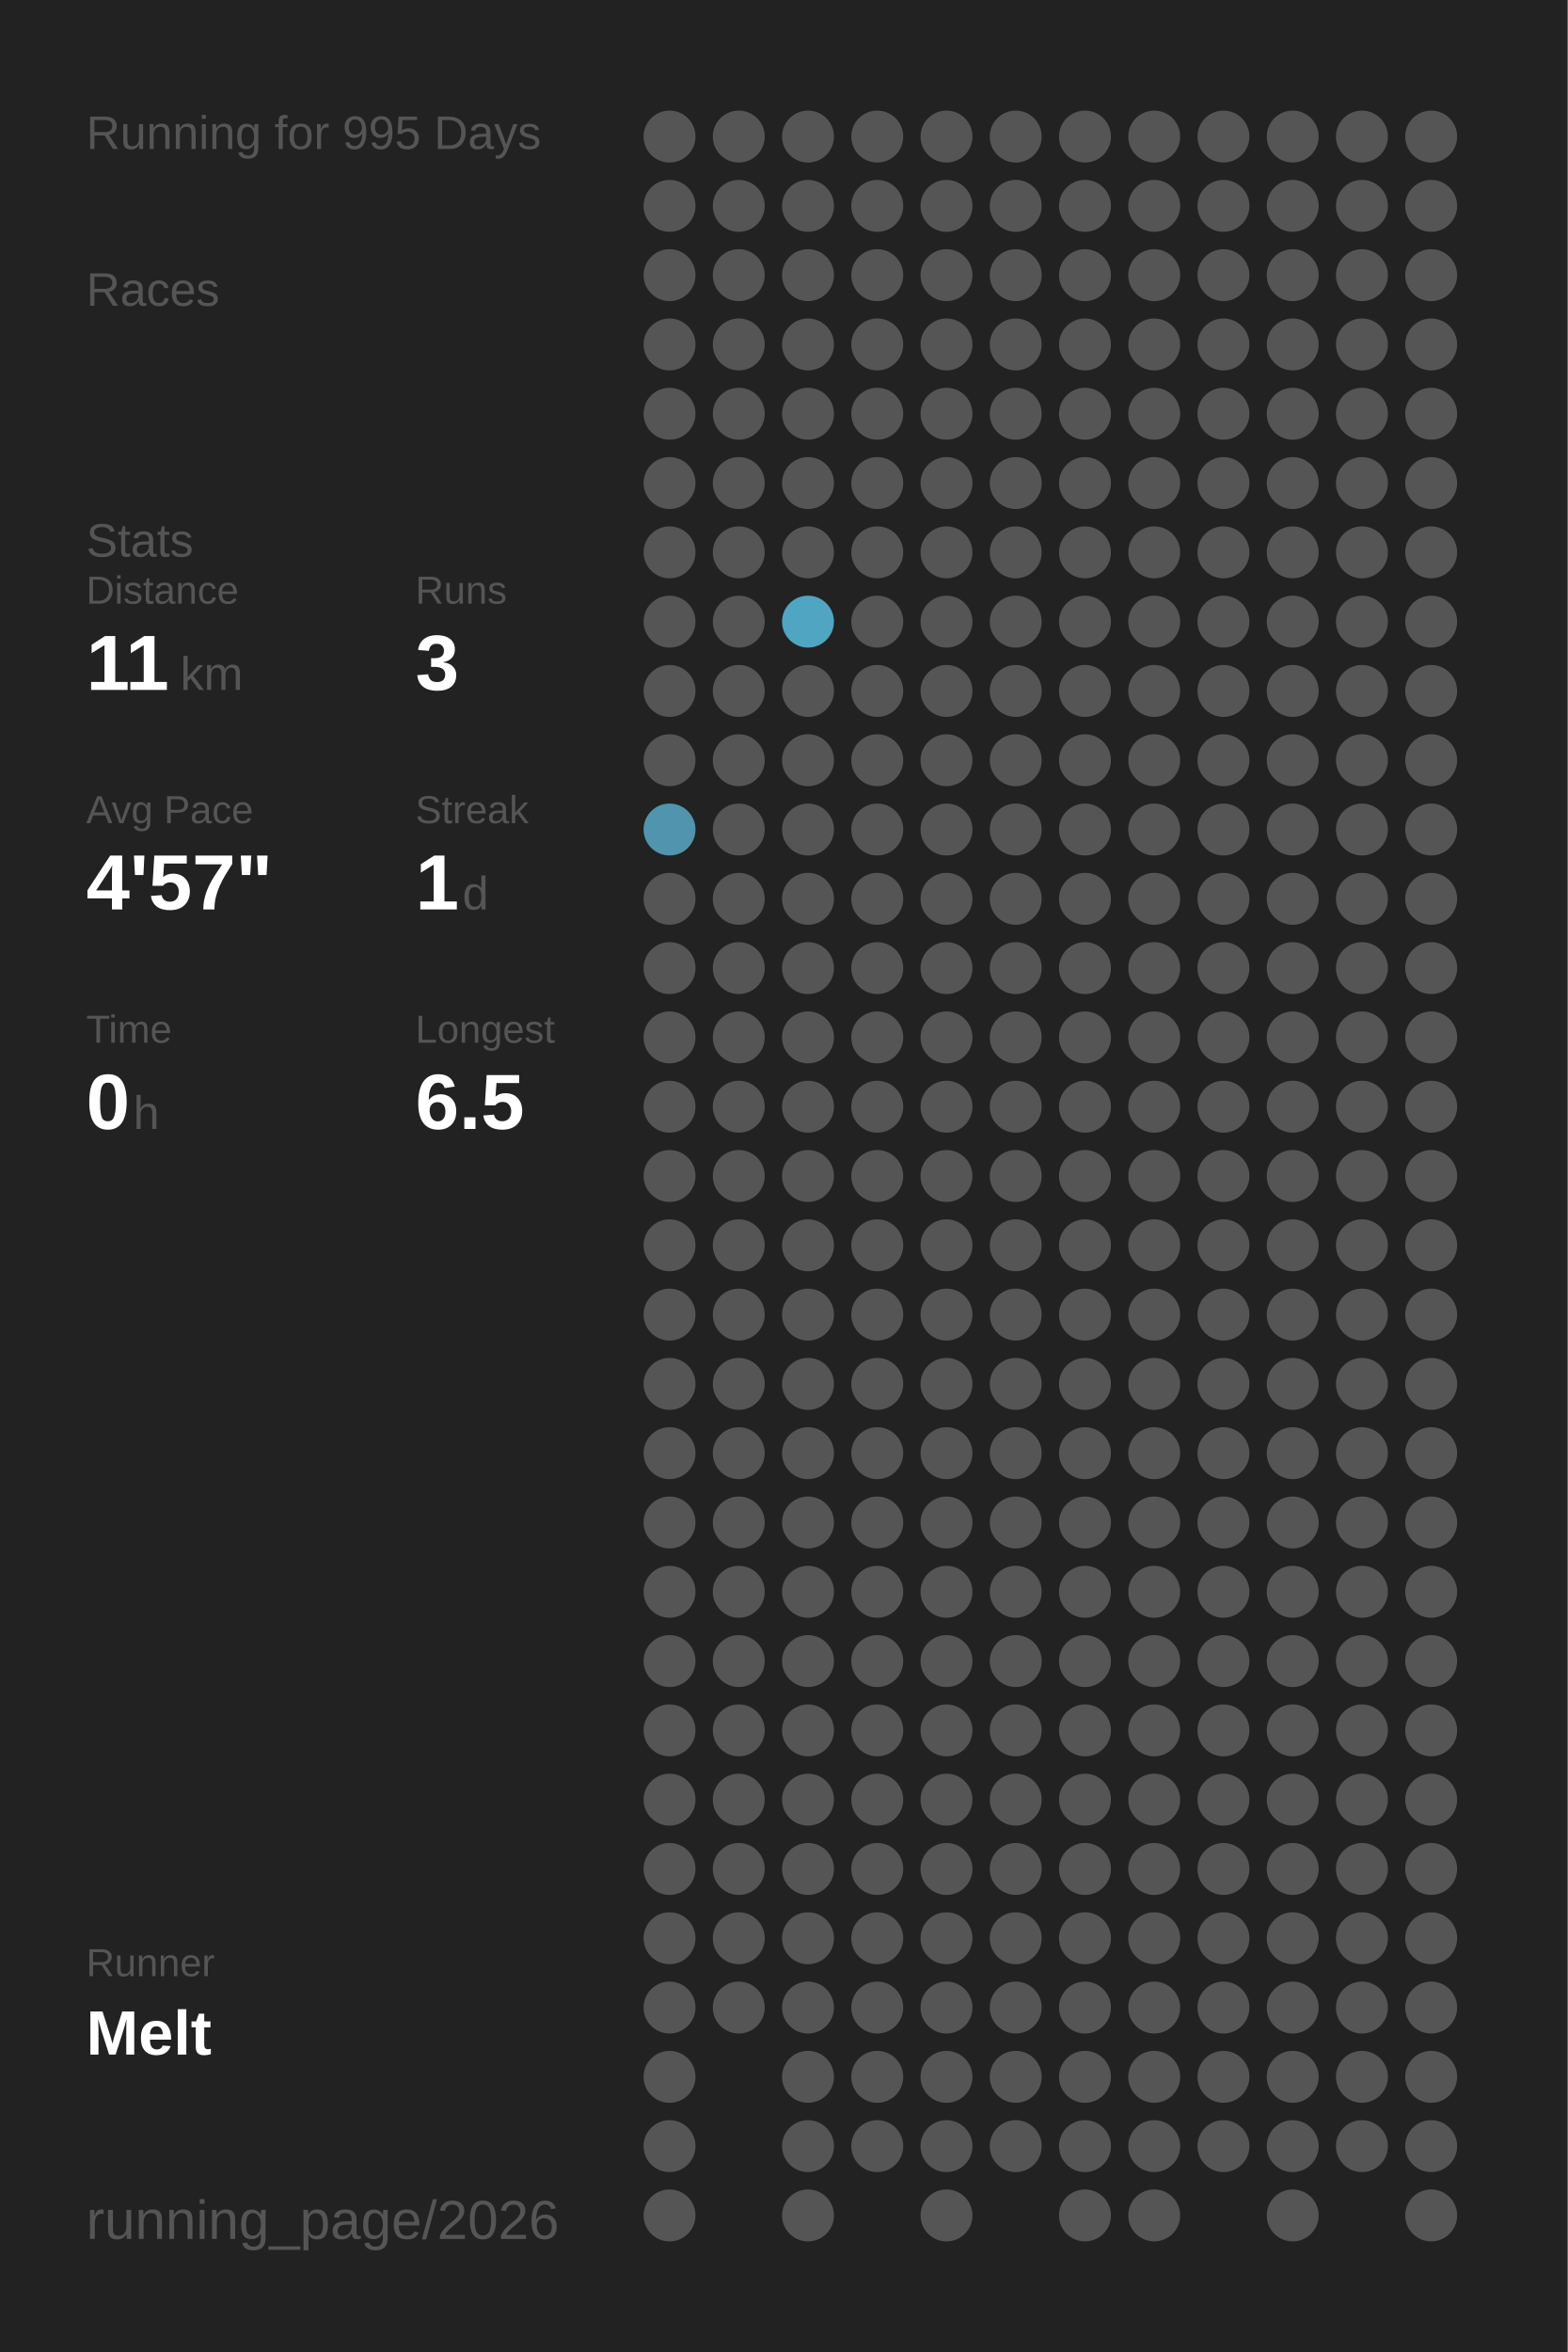
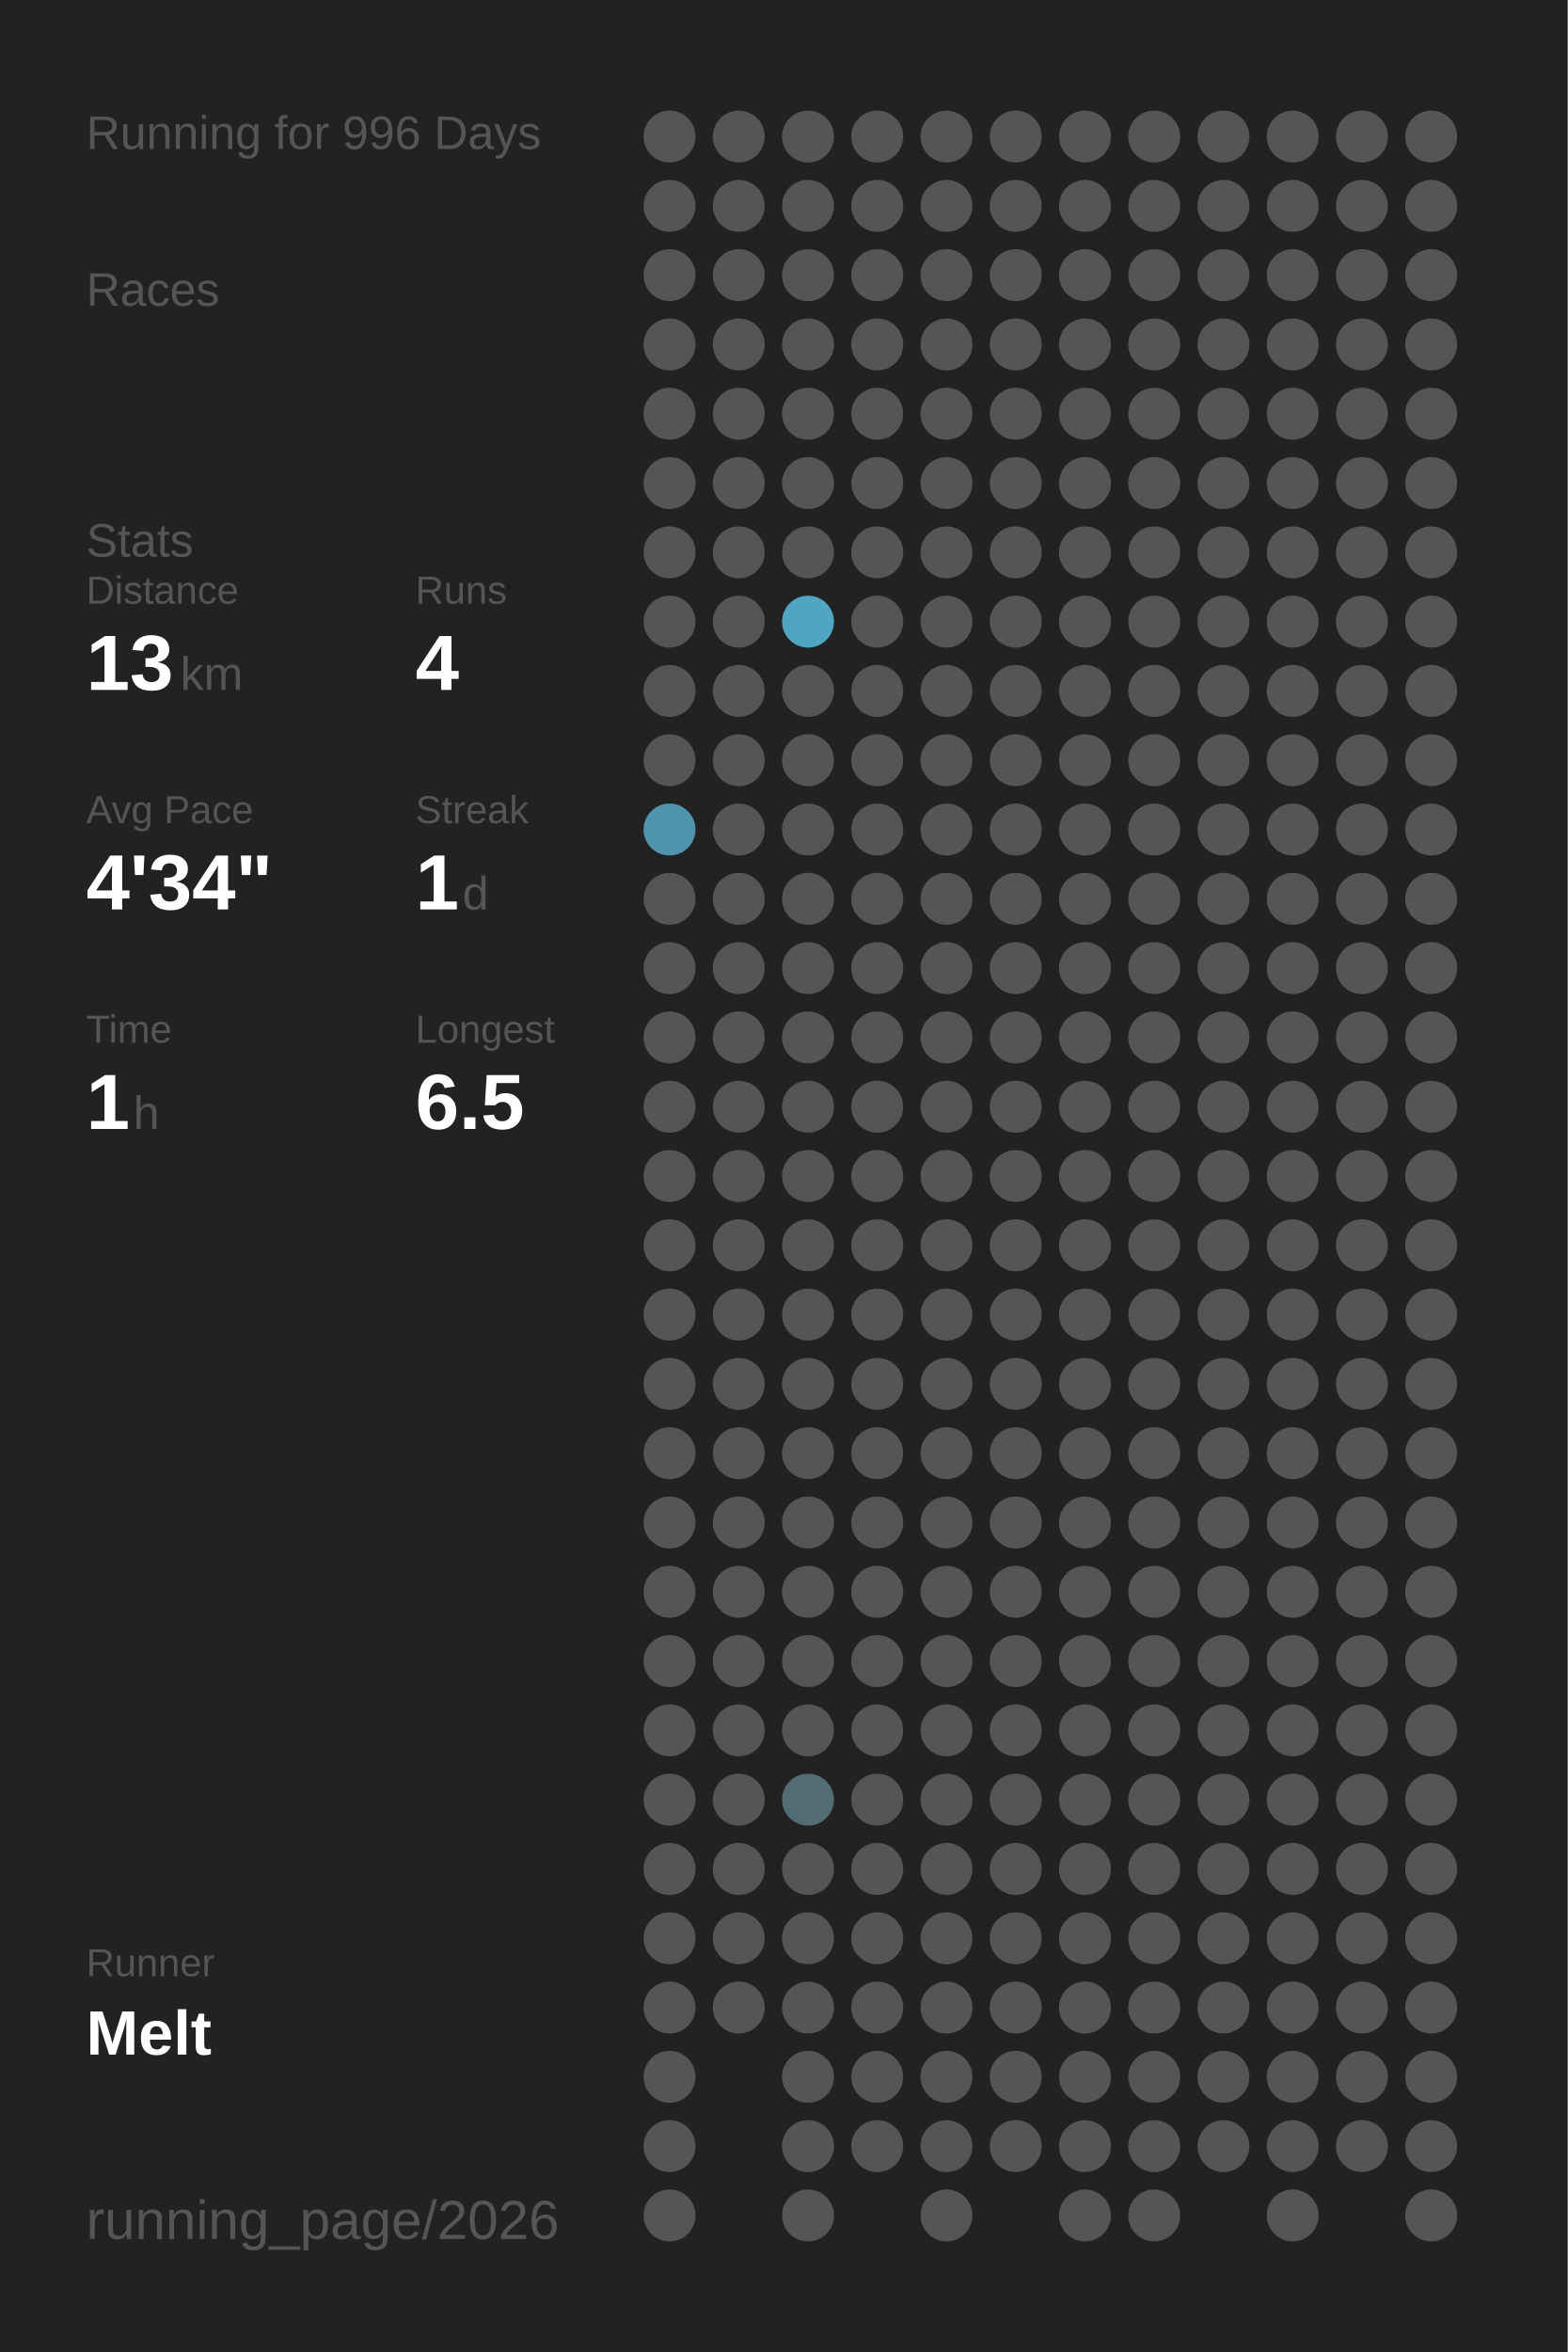
<svg xmlns="http://www.w3.org/2000/svg" baseProfile="full" height="300mm" version="1.1" viewBox="0,0,200,300" width="200mm">
  <defs />
  <rect fill="#222222" height="300" width="200" x="0" y="0" />
-   <text fill="#555555" style="font-size:6px; font-family:Arial;" x="11" y="19">Running for 995 Days</text>
+   <text fill="#555555" style="font-size:6px; font-family:Arial;" x="11" y="19">Running for 996 Days</text>
  <text fill="#555555" style="font-size:6px; font-family:Arial;" x="11" y="39">Races</text>
  <text fill="#555555" style="font-size:6px; font-family:Arial;" x="11" y="71">Stats</text>
  <text fill="#555555" style="font-size:5px; font-family:Arial;" x="11" y="77">Distance</text>
-   <text fill="#FFFFFF" style="font-size:10px; font-family:Arial; font-weight:bold;" x="11" y="88">11</text>
+   <text fill="#FFFFFF" style="font-size:10px; font-family:Arial; font-weight:bold;" x="11" y="88">13</text>
  <text fill="#555555" style="font-size:6px; font-family:Arial;" x="23" y="88">km</text>
  <text fill="#555555" style="font-size:5px; font-family:Arial;" x="53" y="77">Runs</text>
-   <text fill="#FFFFFF" style="font-size:10px; font-family:Arial; font-weight:bold;" x="53" y="88">3</text>
+   <text fill="#FFFFFF" style="font-size:10px; font-family:Arial; font-weight:bold;" x="53" y="88">4</text>
  <text fill="#555555" style="font-size:5px; font-family:Arial;" x="11" y="105">Avg Pace</text>
-   <text fill="#FFFFFF" style="font-size:10px; font-family:Arial; font-weight:bold;" x="11" y="116">4'57"</text>
+   <text fill="#FFFFFF" style="font-size:10px; font-family:Arial; font-weight:bold;" x="11" y="116">4'34"</text>
  <text fill="#555555" style="font-size:5px; font-family:Arial;" x="53" y="105">Streak</text>
  <text fill="#FFFFFF" style="font-size:10px; font-family:Arial; font-weight:bold;" x="53" y="116">1</text>
  <text fill="#555555" style="font-size:6px; font-family:Arial;" x="59" y="116">d</text>
  <text fill="#555555" style="font-size:5px; font-family:Arial;" x="11" y="133">Time</text>
-   <text fill="#FFFFFF" style="font-size:10px; font-family:Arial; font-weight:bold;" x="11" y="144">0</text>
+   <text fill="#FFFFFF" style="font-size:10px; font-family:Arial; font-weight:bold;" x="11" y="144">1</text>
  <text fill="#555555" style="font-size:6px; font-family:Arial;" x="17" y="144">h</text>
  <text fill="#555555" style="font-size:5px; font-family:Arial;" x="53" y="133">Longest</text>
  <text fill="#FFFFFF" style="font-size:10px; font-family:Arial; font-weight:bold;" x="53" y="144">6.5</text>
  <text fill="#555555" style="font-size:5px; font-family:Arial;" x="11" y="252.065">Runner</text>
  <text fill="#FFFFFF" style="font-size:8px; font-family:Arial; font-weight:bold;" x="11" y="262.065">Melt</text>
  <text fill="#555555" style="font-size:7px; font-family:Arial;" x="11" y="285.581">running_page/2026</text>
  <circle cx="85.417" cy="17.419" fill="#555555" r="3.312" />
  <circle cx="85.417" cy="26.258" fill="#555555" r="3.312" />
  <circle cx="85.417" cy="35.097" fill="#555555" r="3.312" />
  <circle cx="85.417" cy="43.935" fill="#555555" r="3.312" />
  <circle cx="85.417" cy="52.774" fill="#555555" r="3.312" />
  <circle cx="85.417" cy="61.613" fill="#555555" r="3.312" />
  <circle cx="85.417" cy="70.452" fill="#555555" r="3.312" />
  <circle cx="85.417" cy="79.29" fill="#555555" r="3.312" />
  <circle cx="85.417" cy="88.129" fill="#555555" r="3.312" />
  <circle cx="85.417" cy="96.968" fill="#555555" r="3.312" />
  <circle cx="85.417" cy="105.806" fill="#5095ad" r="3.312" />
  <circle cx="85.417" cy="114.645" fill="#555555" r="3.312" />
  <circle cx="85.417" cy="123.484" fill="#555555" r="3.312" />
  <circle cx="85.417" cy="132.323" fill="#555555" r="3.312" />
  <circle cx="85.417" cy="141.161" fill="#555555" r="3.312" />
  <circle cx="85.417" cy="150" fill="#555555" r="3.312" />
  <circle cx="85.417" cy="158.839" fill="#555555" r="3.312" />
  <circle cx="85.417" cy="167.677" fill="#555555" r="3.312" />
  <circle cx="85.417" cy="176.516" fill="#555555" r="3.312" />
  <circle cx="85.417" cy="185.355" fill="#555555" r="3.312" />
  <circle cx="85.417" cy="194.194" fill="#555555" r="3.312" />
  <circle cx="85.417" cy="203.032" fill="#555555" r="3.312" />
  <circle cx="85.417" cy="211.871" fill="#555555" r="3.312" />
  <circle cx="85.417" cy="220.71" fill="#555555" r="3.312" />
  <circle cx="85.417" cy="229.548" fill="#555555" r="3.312" />
  <circle cx="85.417" cy="238.387" fill="#555555" r="3.312" />
  <circle cx="85.417" cy="247.226" fill="#555555" r="3.312" />
  <circle cx="85.417" cy="256.065" fill="#555555" r="3.312" />
  <circle cx="85.417" cy="264.903" fill="#555555" r="3.312" />
  <circle cx="85.417" cy="273.742" fill="#555555" r="3.312" />
  <circle cx="85.417" cy="282.581" fill="#555555" r="3.312" />
  <circle cx="94.25" cy="17.419" fill="#555555" r="3.312" />
  <circle cx="94.25" cy="26.258" fill="#555555" r="3.312" />
  <circle cx="94.25" cy="35.097" fill="#555555" r="3.312" />
  <circle cx="94.25" cy="43.935" fill="#555555" r="3.312" />
  <circle cx="94.25" cy="52.774" fill="#555555" r="3.312" />
  <circle cx="94.25" cy="61.613" fill="#555555" r="3.312" />
  <circle cx="94.25" cy="70.452" fill="#555555" r="3.312" />
  <circle cx="94.25" cy="79.29" fill="#555555" r="3.312" />
  <circle cx="94.25" cy="88.129" fill="#555555" r="3.312" />
  <circle cx="94.25" cy="96.968" fill="#555555" r="3.312" />
  <circle cx="94.25" cy="105.806" fill="#555555" r="3.312" />
  <circle cx="94.25" cy="114.645" fill="#555555" r="3.312" />
  <circle cx="94.25" cy="123.484" fill="#555555" r="3.312" />
  <circle cx="94.25" cy="132.323" fill="#555555" r="3.312" />
  <circle cx="94.25" cy="141.161" fill="#555555" r="3.312" />
  <circle cx="94.25" cy="150" fill="#555555" r="3.312" />
  <circle cx="94.25" cy="158.839" fill="#555555" r="3.312" />
  <circle cx="94.25" cy="167.677" fill="#555555" r="3.312" />
  <circle cx="94.25" cy="176.516" fill="#555555" r="3.312" />
  <circle cx="94.25" cy="185.355" fill="#555555" r="3.312" />
  <circle cx="94.25" cy="194.194" fill="#555555" r="3.312" />
  <circle cx="94.25" cy="203.032" fill="#555555" r="3.312" />
  <circle cx="94.25" cy="211.871" fill="#555555" r="3.312" />
  <circle cx="94.25" cy="220.71" fill="#555555" r="3.312" />
  <circle cx="94.25" cy="229.548" fill="#555555" r="3.312" />
  <circle cx="94.25" cy="238.387" fill="#555555" r="3.312" />
  <circle cx="94.25" cy="247.226" fill="#555555" r="3.312" />
  <circle cx="94.25" cy="256.065" fill="#555555" r="3.312" />
  <circle cx="103.083" cy="17.419" fill="#555555" r="3.312" />
  <circle cx="103.083" cy="26.258" fill="#555555" r="3.312" />
  <circle cx="103.083" cy="35.097" fill="#555555" r="3.312" />
  <circle cx="103.083" cy="43.935" fill="#555555" r="3.312" />
  <circle cx="103.083" cy="52.774" fill="#555555" r="3.312" />
  <circle cx="103.083" cy="61.613" fill="#555555" r="3.312" />
  <circle cx="103.083" cy="70.452" fill="#555555" r="3.312" />
  <circle cx="103.083" cy="79.29" fill="#4fa5c2" r="3.312" />
  <circle cx="103.083" cy="88.129" fill="#555555" r="3.312" />
  <circle cx="103.083" cy="96.968" fill="#555555" r="3.312" />
  <circle cx="103.083" cy="105.806" fill="#555555" r="3.312" />
  <circle cx="103.083" cy="114.645" fill="#555555" r="3.312" />
  <circle cx="103.083" cy="123.484" fill="#555555" r="3.312" />
  <circle cx="103.083" cy="132.323" fill="#555555" r="3.312" />
  <circle cx="103.083" cy="141.161" fill="#555555" r="3.312" />
  <circle cx="103.083" cy="150" fill="#555555" r="3.312" />
  <circle cx="103.083" cy="158.839" fill="#555555" r="3.312" />
  <circle cx="103.083" cy="167.677" fill="#555555" r="3.312" />
  <circle cx="103.083" cy="176.516" fill="#555555" r="3.312" />
  <circle cx="103.083" cy="185.355" fill="#555555" r="3.312" />
  <circle cx="103.083" cy="194.194" fill="#555555" r="3.312" />
  <circle cx="103.083" cy="203.032" fill="#555555" r="3.312" />
  <circle cx="103.083" cy="211.871" fill="#555555" r="3.312" />
  <circle cx="103.083" cy="220.71" fill="#555555" r="3.312" />
-   <circle cx="103.083" cy="229.548" fill="#555555" r="3.312" />
+   <circle cx="103.083" cy="229.548" fill="#536b73" r="3.312" />
  <circle cx="103.083" cy="238.387" fill="#555555" r="3.312" />
  <circle cx="103.083" cy="247.226" fill="#555555" r="3.312" />
  <circle cx="103.083" cy="256.065" fill="#555555" r="3.312" />
  <circle cx="103.083" cy="264.903" fill="#555555" r="3.312" />
  <circle cx="103.083" cy="273.742" fill="#555555" r="3.312" />
  <circle cx="103.083" cy="282.581" fill="#555555" r="3.312" />
  <circle cx="111.917" cy="17.419" fill="#555555" r="3.312" />
  <circle cx="111.917" cy="26.258" fill="#555555" r="3.312" />
  <circle cx="111.917" cy="35.097" fill="#555555" r="3.312" />
  <circle cx="111.917" cy="43.935" fill="#555555" r="3.312" />
  <circle cx="111.917" cy="52.774" fill="#555555" r="3.312" />
  <circle cx="111.917" cy="61.613" fill="#555555" r="3.312" />
  <circle cx="111.917" cy="70.452" fill="#555555" r="3.312" />
  <circle cx="111.917" cy="79.29" fill="#555555" r="3.312" />
  <circle cx="111.917" cy="88.129" fill="#555555" r="3.312" />
  <circle cx="111.917" cy="96.968" fill="#555555" r="3.312" />
  <circle cx="111.917" cy="105.806" fill="#555555" r="3.312" />
  <circle cx="111.917" cy="114.645" fill="#555555" r="3.312" />
  <circle cx="111.917" cy="123.484" fill="#555555" r="3.312" />
  <circle cx="111.917" cy="132.323" fill="#555555" r="3.312" />
  <circle cx="111.917" cy="141.161" fill="#555555" r="3.312" />
  <circle cx="111.917" cy="150" fill="#555555" r="3.312" />
  <circle cx="111.917" cy="158.839" fill="#555555" r="3.312" />
  <circle cx="111.917" cy="167.677" fill="#555555" r="3.312" />
  <circle cx="111.917" cy="176.516" fill="#555555" r="3.312" />
  <circle cx="111.917" cy="185.355" fill="#555555" r="3.312" />
  <circle cx="111.917" cy="194.194" fill="#555555" r="3.312" />
  <circle cx="111.917" cy="203.032" fill="#555555" r="3.312" />
  <circle cx="111.917" cy="211.871" fill="#555555" r="3.312" />
  <circle cx="111.917" cy="220.71" fill="#555555" r="3.312" />
  <circle cx="111.917" cy="229.548" fill="#555555" r="3.312" />
  <circle cx="111.917" cy="238.387" fill="#555555" r="3.312" />
  <circle cx="111.917" cy="247.226" fill="#555555" r="3.312" />
  <circle cx="111.917" cy="256.065" fill="#555555" r="3.312" />
  <circle cx="111.917" cy="264.903" fill="#555555" r="3.312" />
  <circle cx="111.917" cy="273.742" fill="#555555" r="3.312" />
  <circle cx="120.75" cy="17.419" fill="#555555" r="3.312" />
  <circle cx="120.75" cy="26.258" fill="#555555" r="3.312" />
  <circle cx="120.75" cy="35.097" fill="#555555" r="3.312" />
  <circle cx="120.75" cy="43.935" fill="#555555" r="3.312" />
  <circle cx="120.75" cy="52.774" fill="#555555" r="3.312" />
  <circle cx="120.75" cy="61.613" fill="#555555" r="3.312" />
  <circle cx="120.75" cy="70.452" fill="#555555" r="3.312" />
  <circle cx="120.75" cy="79.29" fill="#555555" r="3.312" />
  <circle cx="120.75" cy="88.129" fill="#555555" r="3.312" />
  <circle cx="120.75" cy="96.968" fill="#555555" r="3.312" />
  <circle cx="120.75" cy="105.806" fill="#555555" r="3.312" />
  <circle cx="120.75" cy="114.645" fill="#555555" r="3.312" />
  <circle cx="120.75" cy="123.484" fill="#555555" r="3.312" />
  <circle cx="120.75" cy="132.323" fill="#555555" r="3.312" />
  <circle cx="120.75" cy="141.161" fill="#555555" r="3.312" />
  <circle cx="120.75" cy="150" fill="#555555" r="3.312" />
  <circle cx="120.75" cy="158.839" fill="#555555" r="3.312" />
  <circle cx="120.75" cy="167.677" fill="#555555" r="3.312" />
  <circle cx="120.75" cy="176.516" fill="#555555" r="3.312" />
  <circle cx="120.75" cy="185.355" fill="#555555" r="3.312" />
  <circle cx="120.75" cy="194.194" fill="#555555" r="3.312" />
  <circle cx="120.75" cy="203.032" fill="#555555" r="3.312" />
  <circle cx="120.75" cy="211.871" fill="#555555" r="3.312" />
  <circle cx="120.75" cy="220.71" fill="#555555" r="3.312" />
  <circle cx="120.75" cy="229.548" fill="#555555" r="3.312" />
  <circle cx="120.75" cy="238.387" fill="#555555" r="3.312" />
  <circle cx="120.75" cy="247.226" fill="#555555" r="3.312" />
  <circle cx="120.75" cy="256.065" fill="#555555" r="3.312" />
  <circle cx="120.75" cy="264.903" fill="#555555" r="3.312" />
  <circle cx="120.75" cy="273.742" fill="#555555" r="3.312" />
  <circle cx="120.75" cy="282.581" fill="#555555" r="3.312" />
  <circle cx="129.583" cy="17.419" fill="#555555" r="3.312" />
  <circle cx="129.583" cy="26.258" fill="#555555" r="3.312" />
  <circle cx="129.583" cy="35.097" fill="#555555" r="3.312" />
  <circle cx="129.583" cy="43.935" fill="#555555" r="3.312" />
  <circle cx="129.583" cy="52.774" fill="#555555" r="3.312" />
  <circle cx="129.583" cy="61.613" fill="#555555" r="3.312" />
  <circle cx="129.583" cy="70.452" fill="#555555" r="3.312" />
  <circle cx="129.583" cy="79.29" fill="#555555" r="3.312" />
  <circle cx="129.583" cy="88.129" fill="#555555" r="3.312" />
  <circle cx="129.583" cy="96.968" fill="#555555" r="3.312" />
  <circle cx="129.583" cy="105.806" fill="#555555" r="3.312" />
  <circle cx="129.583" cy="114.645" fill="#555555" r="3.312" />
  <circle cx="129.583" cy="123.484" fill="#555555" r="3.312" />
  <circle cx="129.583" cy="132.323" fill="#555555" r="3.312" />
  <circle cx="129.583" cy="141.161" fill="#555555" r="3.312" />
  <circle cx="129.583" cy="150" fill="#555555" r="3.312" />
  <circle cx="129.583" cy="158.839" fill="#555555" r="3.312" />
  <circle cx="129.583" cy="167.677" fill="#555555" r="3.312" />
  <circle cx="129.583" cy="176.516" fill="#555555" r="3.312" />
  <circle cx="129.583" cy="185.355" fill="#555555" r="3.312" />
  <circle cx="129.583" cy="194.194" fill="#555555" r="3.312" />
  <circle cx="129.583" cy="203.032" fill="#555555" r="3.312" />
  <circle cx="129.583" cy="211.871" fill="#555555" r="3.312" />
  <circle cx="129.583" cy="220.71" fill="#555555" r="3.312" />
  <circle cx="129.583" cy="229.548" fill="#555555" r="3.312" />
  <circle cx="129.583" cy="238.387" fill="#555555" r="3.312" />
  <circle cx="129.583" cy="247.226" fill="#555555" r="3.312" />
  <circle cx="129.583" cy="256.065" fill="#555555" r="3.312" />
  <circle cx="129.583" cy="264.903" fill="#555555" r="3.312" />
  <circle cx="129.583" cy="273.742" fill="#555555" r="3.312" />
  <circle cx="138.417" cy="17.419" fill="#555555" r="3.312" />
  <circle cx="138.417" cy="26.258" fill="#555555" r="3.312" />
  <circle cx="138.417" cy="35.097" fill="#555555" r="3.312" />
  <circle cx="138.417" cy="43.935" fill="#555555" r="3.312" />
  <circle cx="138.417" cy="52.774" fill="#555555" r="3.312" />
  <circle cx="138.417" cy="61.613" fill="#555555" r="3.312" />
  <circle cx="138.417" cy="70.452" fill="#555555" r="3.312" />
  <circle cx="138.417" cy="79.29" fill="#555555" r="3.312" />
  <circle cx="138.417" cy="88.129" fill="#555555" r="3.312" />
  <circle cx="138.417" cy="96.968" fill="#555555" r="3.312" />
  <circle cx="138.417" cy="105.806" fill="#555555" r="3.312" />
  <circle cx="138.417" cy="114.645" fill="#555555" r="3.312" />
  <circle cx="138.417" cy="123.484" fill="#555555" r="3.312" />
  <circle cx="138.417" cy="132.323" fill="#555555" r="3.312" />
  <circle cx="138.417" cy="141.161" fill="#555555" r="3.312" />
  <circle cx="138.417" cy="150" fill="#555555" r="3.312" />
  <circle cx="138.417" cy="158.839" fill="#555555" r="3.312" />
  <circle cx="138.417" cy="167.677" fill="#555555" r="3.312" />
  <circle cx="138.417" cy="176.516" fill="#555555" r="3.312" />
  <circle cx="138.417" cy="185.355" fill="#555555" r="3.312" />
  <circle cx="138.417" cy="194.194" fill="#555555" r="3.312" />
  <circle cx="138.417" cy="203.032" fill="#555555" r="3.312" />
  <circle cx="138.417" cy="211.871" fill="#555555" r="3.312" />
  <circle cx="138.417" cy="220.71" fill="#555555" r="3.312" />
  <circle cx="138.417" cy="229.548" fill="#555555" r="3.312" />
  <circle cx="138.417" cy="238.387" fill="#555555" r="3.312" />
  <circle cx="138.417" cy="247.226" fill="#555555" r="3.312" />
  <circle cx="138.417" cy="256.065" fill="#555555" r="3.312" />
  <circle cx="138.417" cy="264.903" fill="#555555" r="3.312" />
  <circle cx="138.417" cy="273.742" fill="#555555" r="3.312" />
  <circle cx="138.417" cy="282.581" fill="#555555" r="3.312" />
  <circle cx="147.25" cy="17.419" fill="#555555" r="3.312" />
  <circle cx="147.25" cy="26.258" fill="#555555" r="3.312" />
  <circle cx="147.25" cy="35.097" fill="#555555" r="3.312" />
  <circle cx="147.25" cy="43.935" fill="#555555" r="3.312" />
  <circle cx="147.25" cy="52.774" fill="#555555" r="3.312" />
  <circle cx="147.25" cy="61.613" fill="#555555" r="3.312" />
  <circle cx="147.25" cy="70.452" fill="#555555" r="3.312" />
  <circle cx="147.25" cy="79.29" fill="#555555" r="3.312" />
  <circle cx="147.25" cy="88.129" fill="#555555" r="3.312" />
  <circle cx="147.25" cy="96.968" fill="#555555" r="3.312" />
  <circle cx="147.25" cy="105.806" fill="#555555" r="3.312" />
  <circle cx="147.25" cy="114.645" fill="#555555" r="3.312" />
  <circle cx="147.25" cy="123.484" fill="#555555" r="3.312" />
  <circle cx="147.25" cy="132.323" fill="#555555" r="3.312" />
  <circle cx="147.25" cy="141.161" fill="#555555" r="3.312" />
  <circle cx="147.25" cy="150" fill="#555555" r="3.312" />
  <circle cx="147.25" cy="158.839" fill="#555555" r="3.312" />
  <circle cx="147.25" cy="167.677" fill="#555555" r="3.312" />
  <circle cx="147.25" cy="176.516" fill="#555555" r="3.312" />
  <circle cx="147.25" cy="185.355" fill="#555555" r="3.312" />
  <circle cx="147.25" cy="194.194" fill="#555555" r="3.312" />
  <circle cx="147.25" cy="203.032" fill="#555555" r="3.312" />
  <circle cx="147.25" cy="211.871" fill="#555555" r="3.312" />
  <circle cx="147.25" cy="220.71" fill="#555555" r="3.312" />
  <circle cx="147.25" cy="229.548" fill="#555555" r="3.312" />
  <circle cx="147.25" cy="238.387" fill="#555555" r="3.312" />
  <circle cx="147.25" cy="247.226" fill="#555555" r="3.312" />
  <circle cx="147.25" cy="256.065" fill="#555555" r="3.312" />
  <circle cx="147.25" cy="264.903" fill="#555555" r="3.312" />
  <circle cx="147.25" cy="273.742" fill="#555555" r="3.312" />
  <circle cx="147.25" cy="282.581" fill="#555555" r="3.312" />
  <circle cx="156.083" cy="17.419" fill="#555555" r="3.312" />
  <circle cx="156.083" cy="26.258" fill="#555555" r="3.312" />
  <circle cx="156.083" cy="35.097" fill="#555555" r="3.312" />
  <circle cx="156.083" cy="43.935" fill="#555555" r="3.312" />
  <circle cx="156.083" cy="52.774" fill="#555555" r="3.312" />
  <circle cx="156.083" cy="61.613" fill="#555555" r="3.312" />
  <circle cx="156.083" cy="70.452" fill="#555555" r="3.312" />
  <circle cx="156.083" cy="79.29" fill="#555555" r="3.312" />
  <circle cx="156.083" cy="88.129" fill="#555555" r="3.312" />
  <circle cx="156.083" cy="96.968" fill="#555555" r="3.312" />
  <circle cx="156.083" cy="105.806" fill="#555555" r="3.312" />
  <circle cx="156.083" cy="114.645" fill="#555555" r="3.312" />
  <circle cx="156.083" cy="123.484" fill="#555555" r="3.312" />
  <circle cx="156.083" cy="132.323" fill="#555555" r="3.312" />
  <circle cx="156.083" cy="141.161" fill="#555555" r="3.312" />
  <circle cx="156.083" cy="150" fill="#555555" r="3.312" />
  <circle cx="156.083" cy="158.839" fill="#555555" r="3.312" />
  <circle cx="156.083" cy="167.677" fill="#555555" r="3.312" />
  <circle cx="156.083" cy="176.516" fill="#555555" r="3.312" />
  <circle cx="156.083" cy="185.355" fill="#555555" r="3.312" />
  <circle cx="156.083" cy="194.194" fill="#555555" r="3.312" />
  <circle cx="156.083" cy="203.032" fill="#555555" r="3.312" />
  <circle cx="156.083" cy="211.871" fill="#555555" r="3.312" />
  <circle cx="156.083" cy="220.71" fill="#555555" r="3.312" />
  <circle cx="156.083" cy="229.548" fill="#555555" r="3.312" />
  <circle cx="156.083" cy="238.387" fill="#555555" r="3.312" />
  <circle cx="156.083" cy="247.226" fill="#555555" r="3.312" />
  <circle cx="156.083" cy="256.065" fill="#555555" r="3.312" />
  <circle cx="156.083" cy="264.903" fill="#555555" r="3.312" />
  <circle cx="156.083" cy="273.742" fill="#555555" r="3.312" />
  <circle cx="164.917" cy="17.419" fill="#555555" r="3.312" />
  <circle cx="164.917" cy="26.258" fill="#555555" r="3.312" />
  <circle cx="164.917" cy="35.097" fill="#555555" r="3.312" />
  <circle cx="164.917" cy="43.935" fill="#555555" r="3.312" />
  <circle cx="164.917" cy="52.774" fill="#555555" r="3.312" />
  <circle cx="164.917" cy="61.613" fill="#555555" r="3.312" />
  <circle cx="164.917" cy="70.452" fill="#555555" r="3.312" />
  <circle cx="164.917" cy="79.29" fill="#555555" r="3.312" />
  <circle cx="164.917" cy="88.129" fill="#555555" r="3.312" />
  <circle cx="164.917" cy="96.968" fill="#555555" r="3.312" />
  <circle cx="164.917" cy="105.806" fill="#555555" r="3.312" />
  <circle cx="164.917" cy="114.645" fill="#555555" r="3.312" />
  <circle cx="164.917" cy="123.484" fill="#555555" r="3.312" />
  <circle cx="164.917" cy="132.323" fill="#555555" r="3.312" />
  <circle cx="164.917" cy="141.161" fill="#555555" r="3.312" />
  <circle cx="164.917" cy="150" fill="#555555" r="3.312" />
  <circle cx="164.917" cy="158.839" fill="#555555" r="3.312" />
  <circle cx="164.917" cy="167.677" fill="#555555" r="3.312" />
  <circle cx="164.917" cy="176.516" fill="#555555" r="3.312" />
  <circle cx="164.917" cy="185.355" fill="#555555" r="3.312" />
  <circle cx="164.917" cy="194.194" fill="#555555" r="3.312" />
  <circle cx="164.917" cy="203.032" fill="#555555" r="3.312" />
  <circle cx="164.917" cy="211.871" fill="#555555" r="3.312" />
  <circle cx="164.917" cy="220.71" fill="#555555" r="3.312" />
  <circle cx="164.917" cy="229.548" fill="#555555" r="3.312" />
  <circle cx="164.917" cy="238.387" fill="#555555" r="3.312" />
  <circle cx="164.917" cy="247.226" fill="#555555" r="3.312" />
  <circle cx="164.917" cy="256.065" fill="#555555" r="3.312" />
  <circle cx="164.917" cy="264.903" fill="#555555" r="3.312" />
  <circle cx="164.917" cy="273.742" fill="#555555" r="3.312" />
  <circle cx="164.917" cy="282.581" fill="#555555" r="3.312" />
  <circle cx="173.75" cy="17.419" fill="#555555" r="3.312" />
  <circle cx="173.75" cy="26.258" fill="#555555" r="3.312" />
  <circle cx="173.75" cy="35.097" fill="#555555" r="3.312" />
  <circle cx="173.75" cy="43.935" fill="#555555" r="3.312" />
  <circle cx="173.75" cy="52.774" fill="#555555" r="3.312" />
  <circle cx="173.75" cy="61.613" fill="#555555" r="3.312" />
  <circle cx="173.75" cy="70.452" fill="#555555" r="3.312" />
  <circle cx="173.75" cy="79.29" fill="#555555" r="3.312" />
  <circle cx="173.75" cy="88.129" fill="#555555" r="3.312" />
  <circle cx="173.75" cy="96.968" fill="#555555" r="3.312" />
  <circle cx="173.75" cy="105.806" fill="#555555" r="3.312" />
  <circle cx="173.75" cy="114.645" fill="#555555" r="3.312" />
  <circle cx="173.75" cy="123.484" fill="#555555" r="3.312" />
  <circle cx="173.75" cy="132.323" fill="#555555" r="3.312" />
  <circle cx="173.75" cy="141.161" fill="#555555" r="3.312" />
  <circle cx="173.75" cy="150" fill="#555555" r="3.312" />
  <circle cx="173.75" cy="158.839" fill="#555555" r="3.312" />
  <circle cx="173.75" cy="167.677" fill="#555555" r="3.312" />
  <circle cx="173.75" cy="176.516" fill="#555555" r="3.312" />
  <circle cx="173.75" cy="185.355" fill="#555555" r="3.312" />
  <circle cx="173.75" cy="194.194" fill="#555555" r="3.312" />
  <circle cx="173.75" cy="203.032" fill="#555555" r="3.312" />
  <circle cx="173.75" cy="211.871" fill="#555555" r="3.312" />
  <circle cx="173.75" cy="220.71" fill="#555555" r="3.312" />
  <circle cx="173.75" cy="229.548" fill="#555555" r="3.312" />
  <circle cx="173.75" cy="238.387" fill="#555555" r="3.312" />
  <circle cx="173.75" cy="247.226" fill="#555555" r="3.312" />
  <circle cx="173.75" cy="256.065" fill="#555555" r="3.312" />
  <circle cx="173.75" cy="264.903" fill="#555555" r="3.312" />
  <circle cx="173.75" cy="273.742" fill="#555555" r="3.312" />
  <circle cx="182.583" cy="17.419" fill="#555555" r="3.312" />
  <circle cx="182.583" cy="26.258" fill="#555555" r="3.312" />
  <circle cx="182.583" cy="35.097" fill="#555555" r="3.312" />
  <circle cx="182.583" cy="43.935" fill="#555555" r="3.312" />
  <circle cx="182.583" cy="52.774" fill="#555555" r="3.312" />
  <circle cx="182.583" cy="61.613" fill="#555555" r="3.312" />
  <circle cx="182.583" cy="70.452" fill="#555555" r="3.312" />
  <circle cx="182.583" cy="79.29" fill="#555555" r="3.312" />
  <circle cx="182.583" cy="88.129" fill="#555555" r="3.312" />
  <circle cx="182.583" cy="96.968" fill="#555555" r="3.312" />
  <circle cx="182.583" cy="105.806" fill="#555555" r="3.312" />
  <circle cx="182.583" cy="114.645" fill="#555555" r="3.312" />
  <circle cx="182.583" cy="123.484" fill="#555555" r="3.312" />
  <circle cx="182.583" cy="132.323" fill="#555555" r="3.312" />
  <circle cx="182.583" cy="141.161" fill="#555555" r="3.312" />
  <circle cx="182.583" cy="150" fill="#555555" r="3.312" />
  <circle cx="182.583" cy="158.839" fill="#555555" r="3.312" />
  <circle cx="182.583" cy="167.677" fill="#555555" r="3.312" />
  <circle cx="182.583" cy="176.516" fill="#555555" r="3.312" />
  <circle cx="182.583" cy="185.355" fill="#555555" r="3.312" />
  <circle cx="182.583" cy="194.194" fill="#555555" r="3.312" />
  <circle cx="182.583" cy="203.032" fill="#555555" r="3.312" />
  <circle cx="182.583" cy="211.871" fill="#555555" r="3.312" />
  <circle cx="182.583" cy="220.71" fill="#555555" r="3.312" />
  <circle cx="182.583" cy="229.548" fill="#555555" r="3.312" />
  <circle cx="182.583" cy="238.387" fill="#555555" r="3.312" />
  <circle cx="182.583" cy="247.226" fill="#555555" r="3.312" />
  <circle cx="182.583" cy="256.065" fill="#555555" r="3.312" />
  <circle cx="182.583" cy="264.903" fill="#555555" r="3.312" />
  <circle cx="182.583" cy="273.742" fill="#555555" r="3.312" />
  <circle cx="182.583" cy="282.581" fill="#555555" r="3.312" />
</svg>
